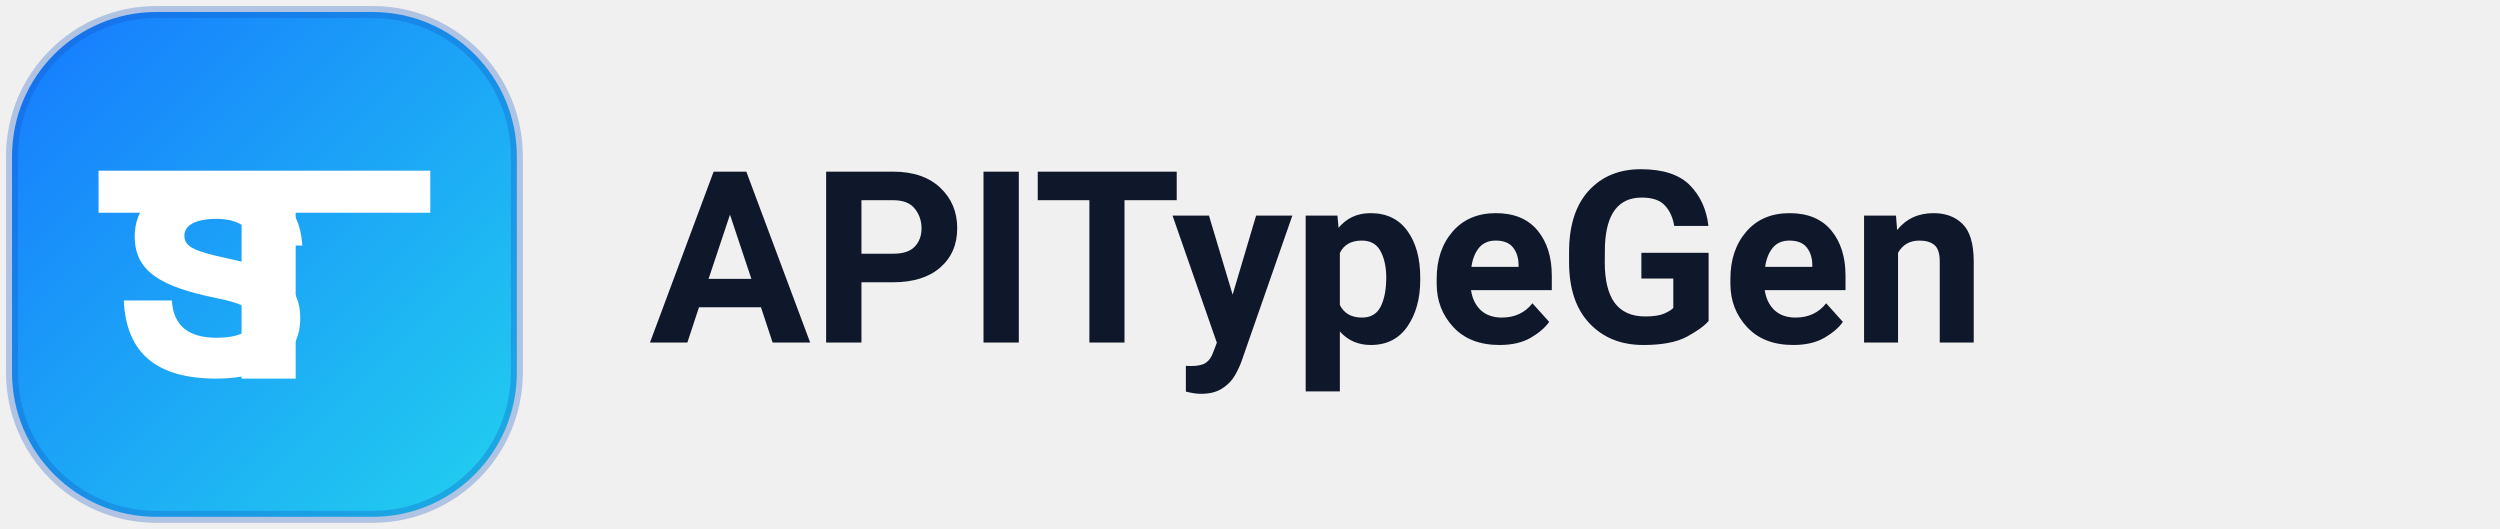
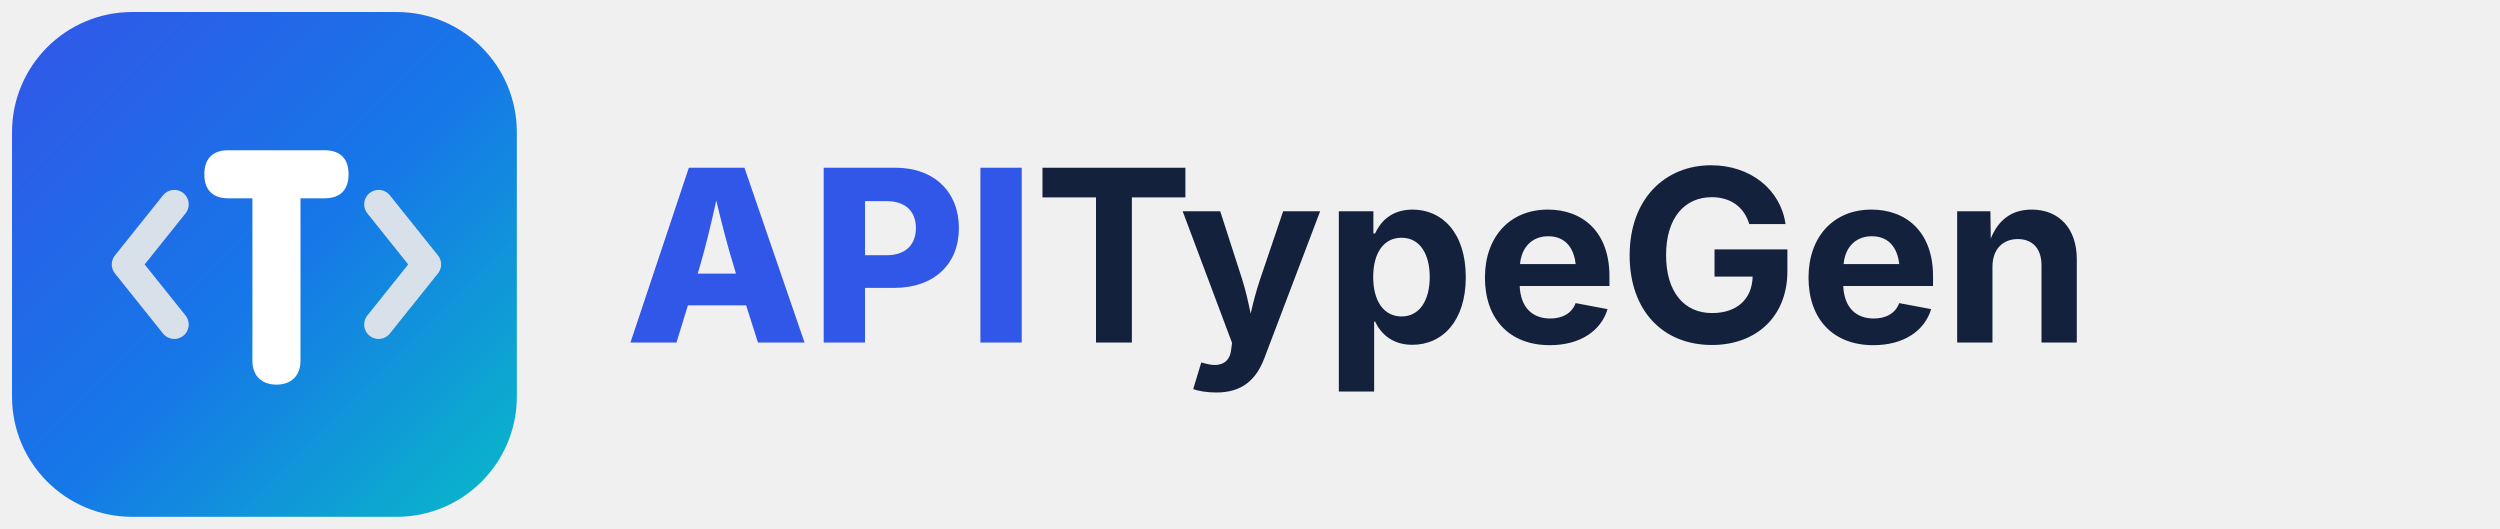
- <svg xmlns="http://www.w3.org/2000/svg" width="208" height="44" viewBox="0 0 208 44" fill="none">
+ <svg xmlns="http://www.w3.org/2000/svg" width="208" height="44" viewBox="0 0 208 44" role="img" aria-label="APITypeGen">
  <defs>
-     <linearGradient id="tsl_bg" x1="0" y1="0" x2="44" y2="44" gradientUnits="userSpaceOnUse">
-       <stop stop-color="#1677FF" />
-       <stop offset="1" stop-color="#22D3EE" />
+     <linearGradient id="brand" x1="2" y1="2" x2="42" y2="42" gradientUnits="userSpaceOnUse">
+       <stop stop-color="#3157E8" />
+       <stop offset=".52" stop-color="#1677E8" />
+       <stop offset="1" stop-color="#09B7C9" />
    </linearGradient>
  </defs>
-   <rect x="1" y="1" width="42" height="42" rx="12" fill="url(#tsl_bg)" />
-   <rect x="1" y="1" width="42" height="42" rx="12" stroke="#0F4FBF" stroke-opacity="0.28" />
-   <path d="M8.2 14.2H35.8V17.7H24.6V31.5H20.1V17.7H8.2V14.2Z" fill="white" />
-   <path d="M10.3 25H14.3C14.43 27.15 15.73 28.1 18.02 28.1C19.94 28.1 20.96 27.54 20.96 26.55C20.96 25.69 20.29 25.27 18.05 24.81C13.51 23.88 11.21 22.67 11.21 19.68C11.21 16.62 13.78 14.95 17.95 14.95C22.46 14.95 24.96 16.87 25.15 20.43H21.13C20.96 18.87 19.73 18.21 18 18.21C16.28 18.21 15.34 18.74 15.34 19.6C15.34 20.54 16.16 20.9 18.94 21.5C22.92 22.36 24.98 23.5 24.98 26.49C24.98 29.68 22.24 31.5 18.01 31.5C13.05 31.5 10.5 29.41 10.3 25Z" fill="white" />
-   <text x="54" y="28.5" fill="#0F172A" font-family="ui-sans-serif, -apple-system, Segoe UI, Roboto" font-size="20" font-weight="700">APITypeGen</text>
+   <rect x="1" y="1" width="42" height="42" rx="10" fill="url(#brand)" />
+   <path d="M14.5 17L10.5 22L14.5 27M31.5 17L35.5 22L31.5 27" fill="none" stroke="#D8E1EA" stroke-width="2.4" stroke-linecap="round" stroke-linejoin="round" />
+   <path d="M19 12.5H27C28.4 12.5 29 13.3 29 14.5C29 15.7 28.4 16.5 27 16.5H25V30C25 31.3 24.2 32 23 32C21.8 32 21 31.3 21 30V16.5H19C17.6 16.5 17 15.7 17 14.5C17 13.3 17.6 12.5 19 12.5Z" fill="#FFF" />
+   <text x="52" y="28.5" fill="#3157E8" font-family="Inter,ui-sans-serif,-apple-system,'Segoe UI',sans-serif" font-size="20" font-weight="800">API</text>
+   <text x="86" y="28.5" fill="#14213D" font-family="Inter,ui-sans-serif,-apple-system,'Segoe UI',sans-serif" font-size="20" font-weight="700">TypeGen</text>
</svg>
